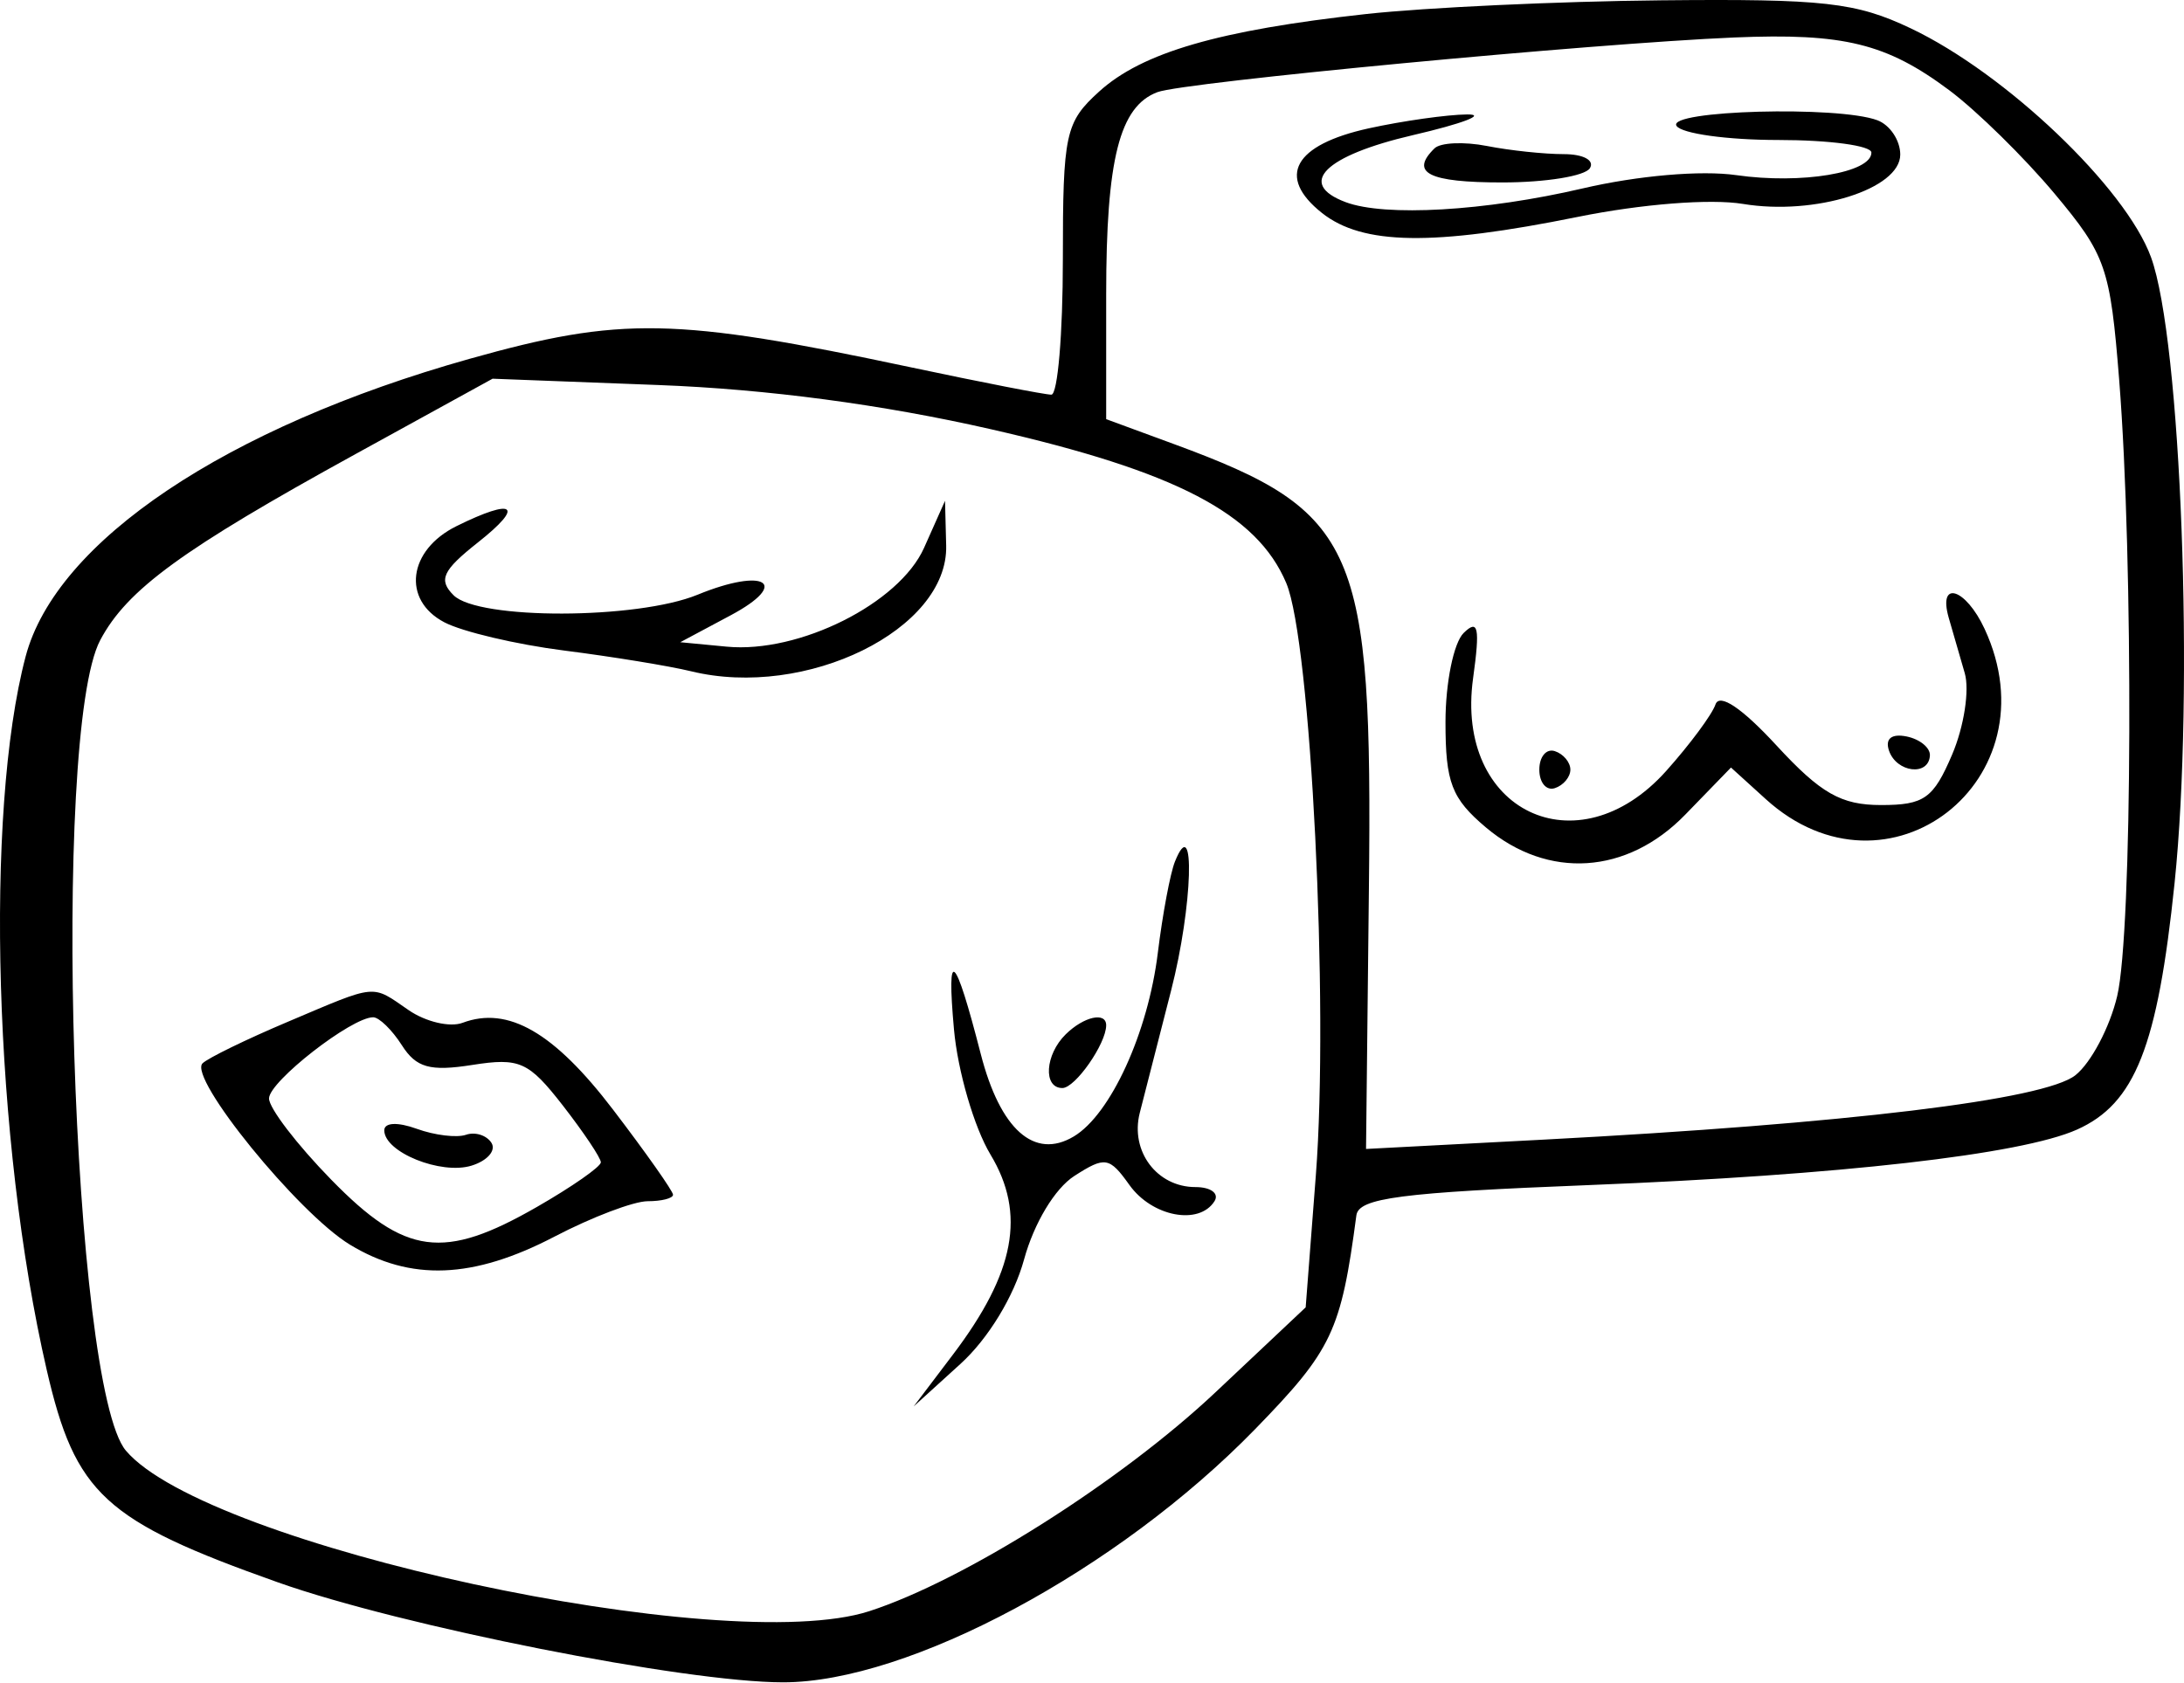
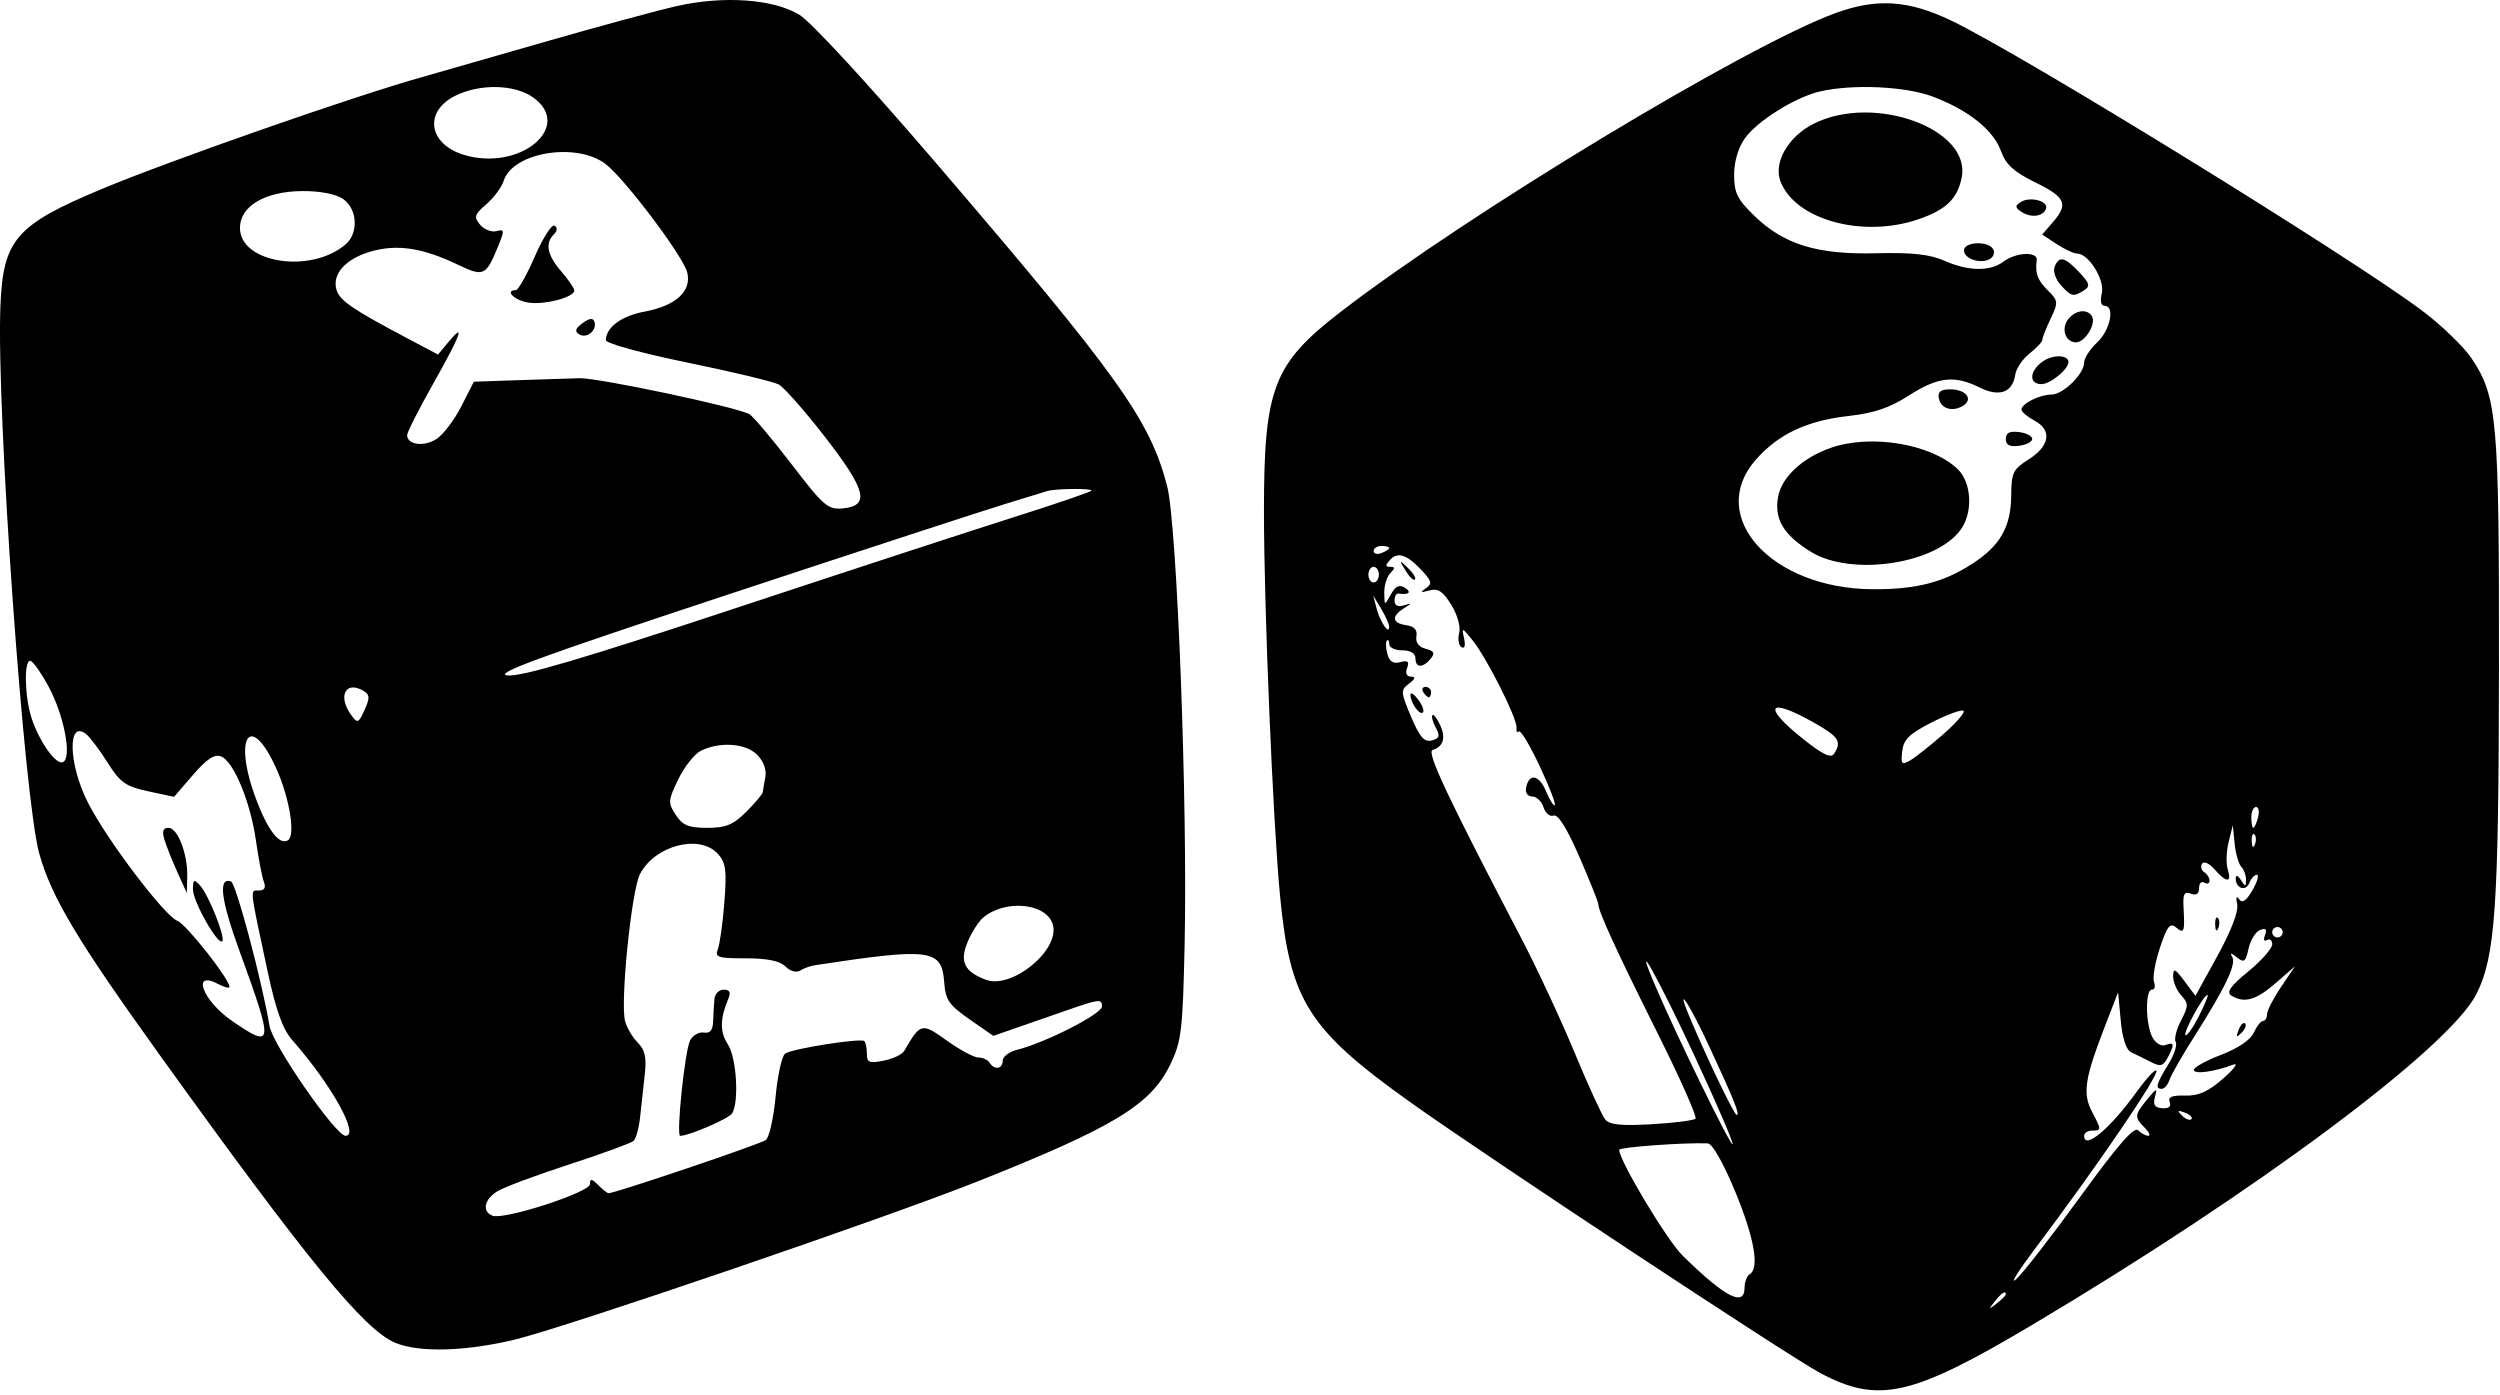
- <svg xmlns="http://www.w3.org/2000/svg" width="61" height="47" viewBox="0 0 61 47" fill="none">
-   <path fill-rule="evenodd" clip-rule="evenodd" d="M38.155 0.392C34.043 0.844 31.9 1.467 30.698 2.559C29.754 3.416 29.686 3.731 29.686 7.252C29.686 9.328 29.542 11.026 29.365 11.026C29.188 11.026 27.419 10.682 25.433 10.26C18.85 8.864 17.345 8.835 13.11 10.026C6.312 11.939 1.567 15.121 0.716 18.34C-0.437 22.697 -0.166 31.888 1.303 38.264C2.104 41.741 2.915 42.487 7.76 44.206C11.216 45.432 19.136 47 21.873 47C25.382 47 31.224 43.865 35.058 39.925C37.208 37.715 37.455 37.194 37.884 33.955C37.948 33.468 39.115 33.316 44.41 33.107C51.384 32.831 56.451 32.254 58.009 31.559C59.633 30.833 60.262 29.245 60.737 24.669C61.291 19.324 60.922 9.502 60.079 7.187C59.37 5.243 56.02 2.05 53.366 0.791C51.836 0.064 50.941 -0.036 46.395 0.009C43.526 0.037 39.818 0.21 38.155 0.392ZM54.446 2.523C55.217 3.1 56.54 4.399 57.385 5.41C58.82 7.126 58.94 7.473 59.19 10.62C59.592 15.689 59.559 26.033 59.134 27.827C58.929 28.697 58.404 29.692 57.967 30.039C57.103 30.725 51.603 31.391 43.086 31.84L38.154 32.099L38.234 24.825C38.34 15.26 37.918 14.296 32.812 12.415L30.896 11.71V8.231C30.896 4.441 31.268 2.973 32.328 2.574C33.07 2.295 44.488 1.213 48.438 1.047C51.498 0.919 52.693 1.213 54.446 2.523ZM38.232 3.585C36.138 4.045 35.645 4.935 36.922 5.949C38.056 6.849 40.02 6.879 44.07 6.059C45.853 5.698 47.776 5.547 48.682 5.697C50.694 6.03 53.075 5.283 53.075 4.318C53.075 3.923 52.788 3.492 52.437 3.36C51.344 2.949 46.551 3.082 46.825 3.515C46.962 3.733 48.243 3.911 49.671 3.911C51.1 3.911 52.269 4.069 52.269 4.263C52.269 4.827 50.311 5.153 48.496 4.893C47.514 4.752 45.744 4.905 44.204 5.264C41.481 5.899 38.683 6.061 37.583 5.647C36.21 5.131 36.996 4.349 39.465 3.775C40.852 3.453 41.532 3.193 40.978 3.197C40.423 3.202 39.188 3.376 38.232 3.585ZM40.067 4.144C39.368 4.829 39.899 5.097 41.962 5.097C43.169 5.097 44.268 4.919 44.405 4.701C44.545 4.479 44.225 4.306 43.673 4.306C43.133 4.306 42.168 4.204 41.529 4.078C40.89 3.953 40.232 3.983 40.067 4.144ZM27.67 11.99C32.84 13.167 35.107 14.348 35.926 16.29C36.614 17.919 37.12 28.053 36.753 32.822L36.468 36.524L33.95 38.896C31.299 41.393 26.932 44.154 24.277 45.013C20.242 46.317 5.772 43.19 3.517 40.528C2.005 38.742 1.426 20.478 2.799 17.885C3.548 16.471 5.087 15.349 9.927 12.687L13.758 10.58L18.395 10.757C21.421 10.872 24.644 11.3 27.67 11.99ZM12.75 14.699C11.396 15.368 11.22 16.761 12.41 17.385C12.915 17.65 14.423 18.005 15.761 18.175C17.099 18.345 18.691 18.605 19.299 18.753C22.517 19.54 26.489 17.583 26.427 15.241L26.395 13.991L25.81 15.304C25.117 16.858 22.32 18.259 20.298 18.066L19 17.942L20.412 17.188C22.091 16.29 21.366 15.843 19.484 16.615C17.791 17.31 13.359 17.319 12.669 16.63C12.237 16.199 12.358 15.938 13.354 15.15C14.662 14.116 14.37 13.898 12.75 14.699ZM54.427 17.253C54.536 17.633 54.737 18.331 54.876 18.805C55.014 19.278 54.856 20.301 54.525 21.078C54 22.309 53.745 22.491 52.538 22.491C51.422 22.491 50.855 22.167 49.621 20.829C48.656 19.781 48.025 19.357 47.914 19.681C47.818 19.964 47.197 20.801 46.535 21.541C44.057 24.307 40.629 22.658 41.144 18.948C41.34 17.531 41.289 17.284 40.881 17.683C40.601 17.957 40.373 19.077 40.373 20.173C40.373 21.864 40.543 22.307 41.504 23.118C43.235 24.577 45.444 24.435 47.072 22.757L48.347 21.443L49.316 22.323C52.727 25.422 57.393 21.792 55.43 17.568C54.903 16.433 54.125 16.188 54.427 17.253ZM52.76 20.97C52.969 21.586 53.871 21.694 53.903 21.107C53.915 20.89 53.622 20.65 53.252 20.575C52.831 20.49 52.647 20.638 52.76 20.97ZM42.994 21.502C42.994 21.865 43.189 22.097 43.427 22.019C43.666 21.941 43.861 21.709 43.861 21.502C43.861 21.296 43.666 21.063 43.427 20.985C43.189 20.907 42.994 21.14 42.994 21.502ZM32.816 24.072C32.685 24.398 32.471 25.543 32.339 26.616C32.066 28.85 31.02 31.137 29.989 31.751C28.89 32.406 27.936 31.558 27.392 29.442C26.669 26.627 26.433 26.411 26.645 28.76C26.75 29.925 27.209 31.499 27.665 32.256C28.66 33.909 28.352 35.55 26.619 37.84L25.52 39.291L26.825 38.105C27.602 37.399 28.32 36.219 28.603 35.185C28.88 34.172 29.464 33.202 30.007 32.853C30.866 32.301 30.985 32.321 31.545 33.105C32.177 33.991 33.49 34.242 33.921 33.559C34.058 33.342 33.819 33.164 33.389 33.164C32.313 33.164 31.562 32.162 31.834 31.091C31.959 30.6 32.352 29.063 32.709 27.674C33.315 25.316 33.394 22.633 32.816 24.072ZM8.03 28.55C6.876 29.038 5.808 29.559 5.657 29.707C5.249 30.107 8.325 33.893 9.773 34.772C11.468 35.802 13.215 35.733 15.487 34.548C16.529 34.004 17.7 33.559 18.09 33.559C18.48 33.559 18.798 33.478 18.798 33.378C18.798 33.278 18.044 32.207 17.121 30.998C15.475 28.84 14.188 28.098 12.919 28.575C12.568 28.707 11.892 28.549 11.417 28.223C10.36 27.496 10.566 27.476 8.03 28.55ZM11.224 29.201C11.625 29.83 12.008 29.938 13.19 29.752C14.514 29.544 14.764 29.657 15.721 30.886C16.304 31.637 16.782 32.35 16.782 32.472C16.782 32.594 15.979 33.155 14.996 33.719C12.388 35.218 11.322 35.077 9.253 32.959C8.293 31.977 7.51 30.954 7.514 30.686C7.521 30.21 9.818 28.42 10.422 28.42C10.589 28.42 10.95 28.772 11.224 29.201ZM29.767 28.895C29.187 29.463 29.128 30.397 29.672 30.397C30.032 30.397 30.896 29.159 30.896 28.644C30.896 28.26 30.273 28.398 29.767 28.895ZM10.733 31.579C10.733 32.19 12.319 32.831 13.174 32.564C13.613 32.428 13.861 32.142 13.727 31.929C13.592 31.716 13.272 31.614 13.015 31.703C12.758 31.792 12.139 31.717 11.641 31.536C11.105 31.342 10.733 31.359 10.733 31.579Z" fill="black" />
+ <svg xmlns="http://www.w3.org/2000/svg" width="156" height="87" viewBox="0 0 156 87" fill="none">
+   <path fill-rule="evenodd" clip-rule="evenodd" d="M42.265 0.372C41.05 0.644 37.235 1.679 33.789 2.673C30.343 3.667 27.01 4.623 26.383 4.798C22.202 5.962 10.62 10.008 6.335 11.8C0.975 14.042 0.188 14.955 0.025 19.119C-0.229 25.595 1.501 49.917 2.455 53.285C3.225 56.005 4.834 58.692 9.962 65.826C19.201 78.678 22.712 82.969 24.661 83.789C26.133 84.408 29.027 84.334 32.099 83.598C35.228 82.848 55.19 76.031 60.903 73.76C69.496 70.346 71.802 68.95 73.026 66.425C73.721 64.991 73.802 64.32 73.919 58.986C74.115 50.147 73.45 32.706 72.827 30.321C71.748 26.194 69.794 23.46 58.508 10.289C54.199 5.258 50.595 1.347 49.873 0.915C48.241 -0.061 45.182 -0.279 42.265 0.372ZM114.566 0.805C109.032 2.811 91.597 13.336 83.639 19.474C79.45 22.706 78.867 24.225 78.871 31.913C78.873 37.975 79.426 51.19 79.872 55.872C80.501 62.465 81.624 64.237 88.08 68.833C92.903 72.266 111.664 84.657 113.583 85.677C117.221 87.61 119.288 87.141 126.791 82.683C140.715 74.409 152.797 65.418 154.517 62.048C155.705 59.72 155.918 56.673 155.935 41.722C155.952 26.154 155.828 24.746 154.224 22.36C153.734 21.631 152.354 20.298 151.158 19.398C146.711 16.053 126.166 3.395 121.752 1.282C119.096 0.01 117.121 -0.121 114.566 0.805ZM33.26 6.076C35.819 7.897 32.453 10.712 28.964 9.668C26.731 8.999 26.426 6.962 28.41 5.976C29.947 5.212 32.108 5.257 33.26 6.076ZM120.612 6.03C122.845 6.878 124.385 8.11 124.864 9.432C125.168 10.273 125.665 10.726 127.003 11.382C128.905 12.313 129.086 12.73 128.09 13.877L127.433 14.634L128.334 15.228C128.83 15.554 129.408 15.823 129.619 15.824C130.337 15.828 131.359 17.484 131.152 18.308C131.035 18.776 131.102 19.083 131.319 19.083C131.988 19.083 131.688 20.591 130.866 21.363C130.417 21.784 130.051 22.35 130.051 22.621C130.051 23.331 128.739 24.621 128.016 24.621C127.281 24.621 126.139 25.189 126.139 25.554C126.139 25.697 126.512 26.013 126.968 26.257C128.071 26.847 127.903 27.844 126.559 28.687C125.619 29.277 125.51 29.505 125.499 30.922C125.484 32.875 124.816 34.048 123.082 35.172C121.266 36.348 119.56 36.785 116.848 36.768C110.519 36.729 106.456 32.221 109.563 28.685C110.962 27.093 112.748 26.25 115.332 25.96C116.939 25.78 117.916 25.45 119.112 24.681C120.924 23.515 121.959 23.398 123.53 24.181C124.764 24.796 125.585 24.497 125.753 23.373C125.81 22.991 126.213 22.399 126.649 22.056C127.086 21.713 127.443 21.329 127.443 21.203C127.443 21.076 127.674 20.486 127.957 19.891C128.444 18.866 128.435 18.772 127.794 18.131C127.134 17.472 126.984 17.067 127.092 16.233C127.164 15.677 125.794 15.737 125.017 16.325C124.186 16.953 122.82 16.931 121.32 16.266C120.423 15.869 119.317 15.748 117.075 15.804C113.39 15.895 111.317 15.258 109.469 13.466C108.41 12.439 108.209 12.031 108.209 10.909C108.209 10.083 108.465 9.215 108.882 8.63C109.648 7.554 112.002 6.079 113.533 5.715C115.564 5.232 118.901 5.38 120.612 6.03ZM113.207 7.704C111.596 8.501 110.648 10.13 111.103 11.32C112.018 13.713 116.218 14.872 119.691 13.689C121.429 13.097 122.144 12.411 122.411 11.076C123.016 8.053 116.976 5.84 113.207 7.704ZM37.764 10.216C38.937 11.088 42.626 15.974 42.882 16.997C43.175 18.161 42.18 19.079 40.23 19.443C38.78 19.713 37.827 20.414 37.803 21.227C37.797 21.422 40.068 22.046 42.891 22.624C45.694 23.199 48.26 23.814 48.593 23.992C48.925 24.17 50.233 25.654 51.498 27.289C54.061 30.603 54.296 31.557 52.591 31.723C51.662 31.813 51.397 31.584 49.383 28.954C48.176 27.377 46.995 25.977 46.758 25.843C45.979 25.401 37.328 23.57 36.163 23.6C35.535 23.616 33.794 23.672 32.295 23.724L29.568 23.819L28.787 25.355C28.357 26.199 27.661 27.116 27.24 27.392C26.467 27.897 25.404 27.76 25.404 27.155C25.404 26.975 26.138 25.527 27.035 23.938C28.759 20.881 29.067 20.04 27.987 21.337L27.331 22.124L25.308 21.053C22.019 19.312 21.211 18.76 21.005 18.11C20.693 17.129 21.539 16.162 23.112 15.702C24.772 15.216 26.364 15.457 28.608 16.534C30.158 17.278 30.329 17.203 31.046 15.458C31.496 14.364 31.491 14.287 30.972 14.422C30.664 14.503 30.207 14.322 29.956 14.02C29.556 13.538 29.604 13.382 30.35 12.742C30.817 12.34 31.302 11.684 31.43 11.283C31.993 9.512 35.925 8.85 37.764 10.216ZM21.42 12.424C22.303 13.043 22.385 14.54 21.574 15.241C19.412 17.109 14.973 16.424 14.973 14.222C14.973 12.856 16.552 11.93 18.893 11.923C20.005 11.919 20.973 12.112 21.42 12.424ZM126.093 12.609C125.725 12.846 125.732 12.95 126.139 13.22C126.734 13.616 127.508 13.514 127.673 13.017C127.832 12.541 126.666 12.239 126.093 12.609ZM33.376 15.997C32.87 17.157 32.337 18.106 32.191 18.106C31.495 18.106 32.036 18.699 32.887 18.868C33.865 19.064 35.837 18.567 35.837 18.125C35.837 17.991 35.47 17.456 35.022 16.936C34.144 15.915 33.998 15.187 34.561 14.625C34.778 14.408 34.795 14.197 34.605 14.079C34.434 13.974 33.881 14.837 33.376 15.997ZM122.553 15.625C122.553 16.162 123.616 16.502 124.188 16.148C124.41 16.011 124.491 15.736 124.368 15.537C124.044 15.012 122.553 15.085 122.553 15.625ZM128.208 16.652C128.102 16.928 128.276 17.441 128.595 17.793C129.249 18.516 129.37 18.543 130.042 18.118C130.447 17.862 130.4 17.684 129.74 16.983C128.841 16.026 128.478 15.948 128.208 16.652ZM129.076 19.893C128.588 20.481 128.867 21.363 129.54 21.363C130.11 21.363 130.823 20.193 130.535 19.728C130.245 19.259 129.536 19.339 129.076 19.893ZM36.354 20.163C35.897 20.497 35.842 20.677 36.142 20.862C36.613 21.153 37.27 20.611 37.092 20.078C37.007 19.824 36.782 19.849 36.354 20.163ZM127.48 22.547C126.63 23.141 126.579 23.969 127.392 23.969C127.938 23.969 129.073 23.041 129.073 22.594C129.073 22.138 128.105 22.109 127.48 22.547ZM120.984 24.862C121.109 25.512 121.857 25.73 122.513 25.308C123.151 24.898 122.664 24.295 121.694 24.295C121.091 24.295 120.904 24.445 120.984 24.862ZM125.161 27.39C125.161 27.769 125.398 27.892 125.986 27.818C126.439 27.762 126.811 27.569 126.811 27.39C126.811 27.21 126.439 27.018 125.986 26.961C125.398 26.887 125.161 27.01 125.161 27.39ZM114.24 27.946C112.49 28.557 111.185 29.762 110.957 30.98C110.694 32.382 111.278 33.369 113 34.433C115.531 35.996 120.844 35.195 122.368 33.022C123.134 31.929 123.023 30.082 122.14 29.253C120.476 27.691 116.739 27.073 114.24 27.946ZM68.111 30.611C68.111 30.681 65.947 31.423 63.302 32.26C60.657 33.096 52.737 35.687 45.701 38.016C36.42 41.088 32.573 42.222 31.683 42.149C30.709 42.068 33.534 41.031 45.453 37.092C53.701 34.366 61.476 31.825 62.731 31.446C63.987 31.066 65.16 30.706 65.34 30.645C65.806 30.488 68.111 30.46 68.111 30.611ZM86.692 34.195C86.692 34.266 86.472 34.407 86.204 34.511C85.935 34.614 85.715 34.556 85.715 34.383C85.715 34.209 85.935 34.067 86.204 34.067C86.472 34.067 86.692 34.125 86.692 34.195ZM88.802 35.685C89.347 36.287 89.369 36.434 88.962 36.714C88.597 36.965 88.65 36.995 89.185 36.846C89.733 36.693 90.032 36.887 90.557 37.737C90.945 38.364 91.154 39.11 91.052 39.503C90.954 39.877 91.019 40.273 91.198 40.383C91.391 40.502 91.457 40.287 91.362 39.849C91.205 39.132 91.216 39.134 91.87 39.93C92.747 40.998 94.693 44.859 94.631 45.408C94.604 45.644 94.669 45.749 94.776 45.643C94.883 45.536 95.462 46.497 96.063 47.778C96.664 49.058 97.095 50.166 97.021 50.24C96.947 50.314 96.7 49.925 96.472 49.375C96.04 48.333 95.408 48.223 95.226 49.159C95.165 49.472 95.329 49.702 95.612 49.702C95.882 49.702 96.199 50.006 96.317 50.377C96.435 50.748 96.719 50.98 96.948 50.892C97.219 50.789 97.779 51.687 98.549 53.457C99.2 54.955 99.733 56.286 99.733 56.415C99.733 56.865 100.874 59.35 103.427 64.46C104.842 67.291 105.91 69.697 105.8 69.806C105.691 69.916 104.46 70.071 103.064 70.152C101.172 70.262 100.435 70.186 100.164 69.854C99.964 69.609 99.101 67.723 98.246 65.663C97.391 63.603 95.887 60.378 94.903 58.497C90.361 49.809 89.003 46.93 89.391 46.803C90.069 46.582 90.233 46.049 89.869 45.252C89.677 44.832 89.459 44.549 89.384 44.624C89.309 44.699 89.403 45.05 89.592 45.404C89.872 45.926 89.824 46.077 89.339 46.204C88.874 46.325 88.589 45.998 88.05 44.723C87.398 43.181 87.391 43.062 87.922 42.659C88.322 42.355 88.357 42.228 88.043 42.221C87.771 42.214 87.679 42.008 87.803 41.682C87.957 41.282 87.855 41.194 87.377 41.319C86.934 41.435 86.696 41.282 86.571 40.802C86.472 40.428 86.46 40.054 86.543 39.972C86.625 39.889 86.692 39.993 86.692 40.202C86.692 40.411 87.059 40.582 87.507 40.582C88.015 40.582 88.323 40.766 88.323 41.07C88.323 41.681 88.777 41.701 89.268 41.11C89.561 40.757 89.496 40.623 88.961 40.484C88.528 40.371 88.319 40.092 88.384 39.711C88.454 39.303 88.256 39.083 87.752 39.012C86.874 38.887 86.808 38.469 87.589 37.967C88.132 37.619 88.132 37.609 87.589 37.778C87.224 37.892 87.019 37.783 87.019 37.477C87.019 37.214 87.128 37.016 87.263 37.037C87.903 37.138 88.111 36.958 87.674 36.682C87.317 36.457 87.083 36.566 86.789 37.094C86.39 37.813 86.39 37.812 86.378 36.982C86.372 36.526 86.543 35.976 86.758 35.761C87.062 35.457 87.059 35.37 86.745 35.37C86.431 35.37 86.435 35.268 86.761 34.916C87.24 34.4 87.844 34.628 88.802 35.685ZM87.703 35.6C87.941 35.995 88.205 36.248 88.291 36.162C88.377 36.076 88.182 35.753 87.859 35.444C87.298 34.907 87.291 34.913 87.703 35.6ZM86.04 35.859C86.04 36.127 85.894 36.347 85.715 36.347C85.535 36.347 85.388 36.127 85.388 35.859C85.388 35.59 85.535 35.37 85.715 35.37C85.894 35.37 86.04 35.59 86.04 35.859ZM86.681 39.1C86.702 39.659 86.123 38.825 85.901 37.976L85.688 37.162L86.178 37.976C86.448 38.424 86.675 38.93 86.681 39.1ZM3.023 42.827C3.979 44.583 4.497 47.21 3.952 47.546C3.542 47.799 2.499 46.372 1.982 44.849C1.546 43.563 1.48 41.233 1.881 41.233C2.032 41.233 2.546 41.95 3.023 42.827ZM22.732 43.141C23.075 43.358 23.078 43.58 22.748 44.304C22.369 45.135 22.31 45.157 21.916 44.62C21.037 43.417 21.588 42.416 22.732 43.141ZM88.811 43.188C88.922 43.367 89.078 43.513 89.157 43.513C89.236 43.513 89.3 43.367 89.3 43.188C89.3 43.008 89.145 42.862 88.955 42.862C88.766 42.862 88.701 43.008 88.811 43.188ZM88.012 43.35C88.004 43.834 88.586 44.662 88.79 44.457C88.888 44.36 88.754 43.998 88.492 43.652C88.231 43.307 88.015 43.171 88.012 43.35ZM113.132 45.061C114.74 45.963 114.939 46.26 114.453 47.025C114.256 47.336 113.757 47.1 112.502 46.102C109.946 44.068 110.305 43.474 113.132 45.061ZM121.248 45.827C120.442 46.533 119.514 47.265 119.187 47.453C118.664 47.755 118.605 47.686 118.698 46.877C118.784 46.131 119.139 45.787 120.571 45.062C121.543 44.57 122.423 44.252 122.526 44.356C122.63 44.459 122.055 45.121 121.248 45.827ZM6.726 47.606C7.506 48.838 7.846 49.076 9.245 49.376L10.862 49.723L12.043 48.352C12.896 47.364 13.382 47.042 13.79 47.198C14.577 47.5 15.628 50.032 15.971 52.454C16.131 53.576 16.353 54.734 16.466 55.029C16.604 55.388 16.502 55.566 16.157 55.566C15.586 55.566 15.553 55.262 16.71 60.665C17.221 63.052 17.646 64.232 18.235 64.9C20.684 67.678 22.464 70.875 21.561 70.875C20.949 70.875 17.024 65.208 16.823 64.034C16.321 61.112 14.72 55.101 14.415 55C13.6 54.728 13.775 56.132 14.963 59.394C17.091 65.232 17.063 65.482 14.482 63.708C12.627 62.433 11.915 60.491 13.64 61.414C14.014 61.614 14.32 61.688 14.32 61.578C14.32 61.093 11.613 57.661 11.072 57.461C10.272 57.165 6.655 52.385 5.483 50.076C4.257 47.661 4.2 44.835 5.397 45.828C5.632 46.023 6.231 46.823 6.726 47.606ZM17.276 48.034C18.08 49.851 18.442 52.14 17.971 52.431C17.44 52.759 16.709 51.815 15.974 49.853C14.505 45.931 15.642 44.343 17.276 48.034ZM47.245 47.095C47.639 47.488 47.841 48.034 47.758 48.479C47.683 48.883 47.61 49.312 47.597 49.433C47.583 49.553 47.121 50.103 46.569 50.654C45.753 51.47 45.299 51.657 44.132 51.657C42.965 51.657 42.599 51.506 42.168 50.85C41.673 50.094 41.683 49.952 42.33 48.617C42.71 47.832 43.349 47.033 43.748 46.84C44.94 46.265 46.531 46.381 47.245 47.095ZM140.903 51.005C140.809 51.364 140.676 51.657 140.607 51.657C140.539 51.657 140.483 51.364 140.483 51.005C140.483 50.647 140.616 50.354 140.778 50.354C140.941 50.354 140.997 50.647 140.903 51.005ZM10.259 52.39C10.381 52.793 10.745 53.709 11.069 54.425L11.657 55.728L11.685 54.718C11.723 53.313 11.091 51.657 10.518 51.657C10.173 51.657 10.101 51.862 10.259 52.39ZM139.854 54.083C140.02 54.253 140.154 54.62 140.152 54.898C140.147 55.343 140.109 55.345 139.831 54.914C139.641 54.62 139.513 54.58 139.509 54.813C139.502 55.438 140.143 55.653 140.357 55.097C140.464 54.818 140.676 54.588 140.828 54.588C140.98 54.588 140.857 55.019 140.555 55.544C140.171 56.212 139.922 56.384 139.727 56.114C139.551 55.87 139.504 55.986 139.6 56.429C139.694 56.862 139.226 58.086 138.374 59.636L136.996 62.142L136.305 61.216C135.723 60.436 135.611 60.388 135.603 60.914C135.597 61.259 135.823 61.795 136.105 62.106C136.572 62.621 136.571 62.764 136.092 63.689C135.802 64.248 135.655 64.85 135.765 65.027C135.875 65.204 135.661 65.84 135.289 66.44C134.547 67.64 134.469 67.943 134.902 67.943C135.061 67.943 135.277 67.687 135.382 67.373C135.488 67.06 136.18 65.85 136.92 64.686C138.86 61.633 139.563 60.159 139.291 59.708C139.125 59.431 139.211 59.439 139.576 59.734C140.028 60.1 140.126 60.028 140.31 59.191C140.427 58.66 140.75 58.138 141.028 58.032C141.389 57.894 141.477 57.984 141.338 58.348C141.225 58.64 141.279 58.772 141.464 58.658C141.641 58.548 141.787 58.669 141.787 58.927C141.787 59.185 141.114 59.947 140.291 60.62C139.177 61.532 138.907 61.914 139.232 62.12C140.028 62.624 140.774 62.416 142 61.347L143.215 60.289L142.338 61.586C141.855 62.299 141.461 63.069 141.461 63.296C141.461 63.523 141.349 63.709 141.212 63.709C141.075 63.709 140.818 64.035 140.641 64.434C140.444 64.879 139.657 65.414 138.608 65.816C137.667 66.177 136.897 66.602 136.897 66.76C136.897 67.054 138.171 66.885 139.342 66.436C139.702 66.298 139.432 66.68 138.737 67.291C137.794 68.12 137.198 68.388 136.351 68.364C135.534 68.341 135.267 68.453 135.388 68.768C135.495 69.047 135.328 69.186 134.922 69.155C134.45 69.12 134.335 68.939 134.472 68.444C134.63 67.871 134.564 67.892 133.99 68.595C133.184 69.582 133.171 69.712 133.823 70.363C134.105 70.645 134.207 70.875 134.051 70.875C133.895 70.875 133.61 70.718 133.418 70.526C133.17 70.279 132.124 71.483 129.807 74.68C128.013 77.155 126.209 79.474 125.799 79.833C125.388 80.191 125.936 79.311 127.017 77.878C130.864 72.778 134.78 67.023 134.557 66.8C134.47 66.713 133.919 67.308 133.333 68.123C131.683 70.419 130.051 71.788 130.051 70.875C130.051 70.696 130.271 70.549 130.54 70.549C131.143 70.549 131.143 70.516 130.537 69.365C129.951 68.252 130.092 67.286 131.287 64.197L132.17 61.917L132.333 63.676C132.436 64.796 132.673 65.516 132.985 65.661C133.253 65.786 133.799 66.056 134.197 66.261C134.806 66.574 134.975 66.534 135.257 66.007C135.707 65.166 135.68 64.999 135.129 65.21C134.865 65.311 134.513 65.105 134.314 64.733C133.877 63.917 133.851 61.754 134.278 61.754C134.452 61.754 134.512 61.54 134.411 61.278C134.31 61.016 134.476 60.057 134.778 59.146C135.23 57.789 135.411 57.56 135.786 57.871C136.292 58.291 136.337 58.17 136.253 56.625C136.206 55.783 136.3 55.607 136.709 55.764C137.05 55.895 137.223 55.779 137.223 55.418C137.223 55.12 137.369 54.966 137.549 55.077C137.728 55.188 137.875 55.132 137.875 54.952C137.875 54.773 137.726 54.535 137.543 54.422C137.361 54.309 137.301 54.074 137.409 53.898C137.52 53.719 137.861 53.871 138.187 54.246C138.925 55.097 139.282 55.101 139.013 54.255C138.898 53.893 138.922 53.123 139.066 52.545L139.328 51.494L139.44 52.634C139.501 53.261 139.687 53.913 139.854 54.083ZM140.705 52.695C140.601 52.955 140.524 52.877 140.508 52.498C140.494 52.155 140.571 51.962 140.679 52.071C140.788 52.179 140.799 52.46 140.705 52.695ZM44.798 53.282C45.292 53.827 45.356 54.306 45.201 56.295C45.1 57.596 44.917 58.916 44.793 59.23C44.594 59.734 44.794 59.8 46.536 59.8C47.886 59.8 48.664 59.96 49.014 60.309C49.31 60.606 49.695 60.712 49.933 60.563C50.159 60.422 50.564 60.273 50.833 60.233C58.071 59.13 58.764 59.219 58.916 61.273C58.999 62.4 59.208 62.707 60.498 63.605L61.984 64.638L63.662 64.055C64.585 63.734 65.853 63.292 66.481 63.074C68.61 62.331 68.763 62.313 68.763 62.804C68.763 63.267 65.24 65.064 63.452 65.512C62.966 65.634 62.569 65.938 62.569 66.187C62.569 66.711 62.049 66.793 61.754 66.315C61.643 66.135 61.328 65.989 61.054 65.989C60.78 65.989 59.895 65.515 59.087 64.935C57.511 63.804 57.438 63.822 56.424 65.576C56.297 65.796 55.72 66.071 55.143 66.186C54.246 66.365 54.093 66.303 54.093 65.758C54.093 65.407 54.022 65.05 53.937 64.965C53.733 64.761 49.475 65.429 48.997 65.74C48.794 65.872 48.525 67.073 48.4 68.409C48.275 69.745 48.001 70.972 47.791 71.136C47.474 71.384 38.386 74.458 37.971 74.458C37.899 74.458 37.609 74.228 37.327 73.946C36.917 73.537 36.815 73.525 36.815 73.888C36.815 74.4 31.46 76.138 30.736 75.861C30.064 75.603 30.208 74.853 31.028 74.34C31.431 74.088 33.449 73.333 35.511 72.663C37.572 71.993 39.384 71.332 39.535 71.194C39.687 71.056 39.871 70.378 39.945 69.687C40.019 68.997 40.149 67.806 40.234 67.042C40.352 65.985 40.247 65.51 39.794 65.058C39.467 64.731 39.111 64.125 39.003 63.712C38.696 62.54 39.404 55.569 39.933 54.546C40.862 52.751 43.66 52.024 44.798 53.282ZM12.039 55.502C12.039 56.254 13.597 59.003 13.869 58.731C14.085 58.515 13.012 55.825 12.48 55.252C12.098 54.839 12.039 54.872 12.039 55.502ZM65.706 57.728C66.107 59.324 63.123 61.747 61.512 61.135C60.163 60.623 59.867 60.003 60.383 58.77C60.633 58.172 61.071 57.489 61.356 57.253C62.769 56.082 65.364 56.365 65.706 57.728ZM138.226 57.71C138.242 58.089 138.319 58.166 138.423 57.907C138.517 57.672 138.506 57.391 138.397 57.282C138.289 57.174 138.212 57.366 138.226 57.71ZM142.439 58.171C142.439 58.35 142.292 58.497 142.113 58.497C141.933 58.497 141.787 58.35 141.787 58.171C141.787 57.992 141.933 57.846 142.113 57.846C142.292 57.846 142.439 57.992 142.439 58.171ZM105.764 65.944C107.128 68.876 108.186 71.332 108.115 71.403C107.988 71.53 104.623 64.638 103.299 61.539C101.786 57.999 103.451 60.975 105.764 65.944ZM44.583 62.324C44.552 62.638 44.515 63.261 44.501 63.709C44.483 64.286 44.315 64.496 43.922 64.431C43.617 64.381 43.231 64.601 43.063 64.92C42.736 65.539 42.182 70.875 42.444 70.875C42.996 70.875 45.472 69.808 45.68 69.481C46.132 68.769 45.962 65.996 45.416 65.162C44.913 64.395 44.922 63.572 45.446 62.324C45.617 61.919 45.535 61.754 45.162 61.754C44.874 61.754 44.613 62.011 44.583 62.324ZM137.207 63.415C136.832 64.148 136.456 64.68 136.372 64.596C136.213 64.438 137.505 62.08 137.75 62.08C137.826 62.08 137.581 62.681 137.207 63.415ZM106.713 65.419C108.266 68.778 108.582 69.572 108.368 69.572C108.222 69.572 106.708 66.446 105.567 63.79C104.432 61.151 105.326 62.421 106.713 65.419ZM139.688 64.265C139.512 64.729 139.549 64.766 139.871 64.447C140.094 64.226 140.194 63.963 140.094 63.863C139.993 63.763 139.811 63.944 139.688 64.265ZM136.742 69.835C136.642 69.935 136.379 69.835 136.157 69.612C135.838 69.29 135.875 69.253 136.34 69.43C136.661 69.552 136.842 69.734 136.742 69.835ZM108.253 74.297C109.464 77.217 109.806 79.125 109.187 79.507C109.007 79.618 108.861 79.993 108.861 80.34C108.861 81.583 107.661 80.965 104.991 78.346C104.014 77.387 101.037 72.418 101.037 71.746C101.037 71.582 105.14 71.285 106.564 71.347C106.846 71.359 107.53 72.554 108.253 74.297ZM125.161 80.77C125.161 80.838 124.904 81.094 124.59 81.34C124.073 81.745 124.062 81.734 124.467 81.217C124.893 80.674 125.161 80.502 125.161 80.77Z" fill="black" />
</svg>
